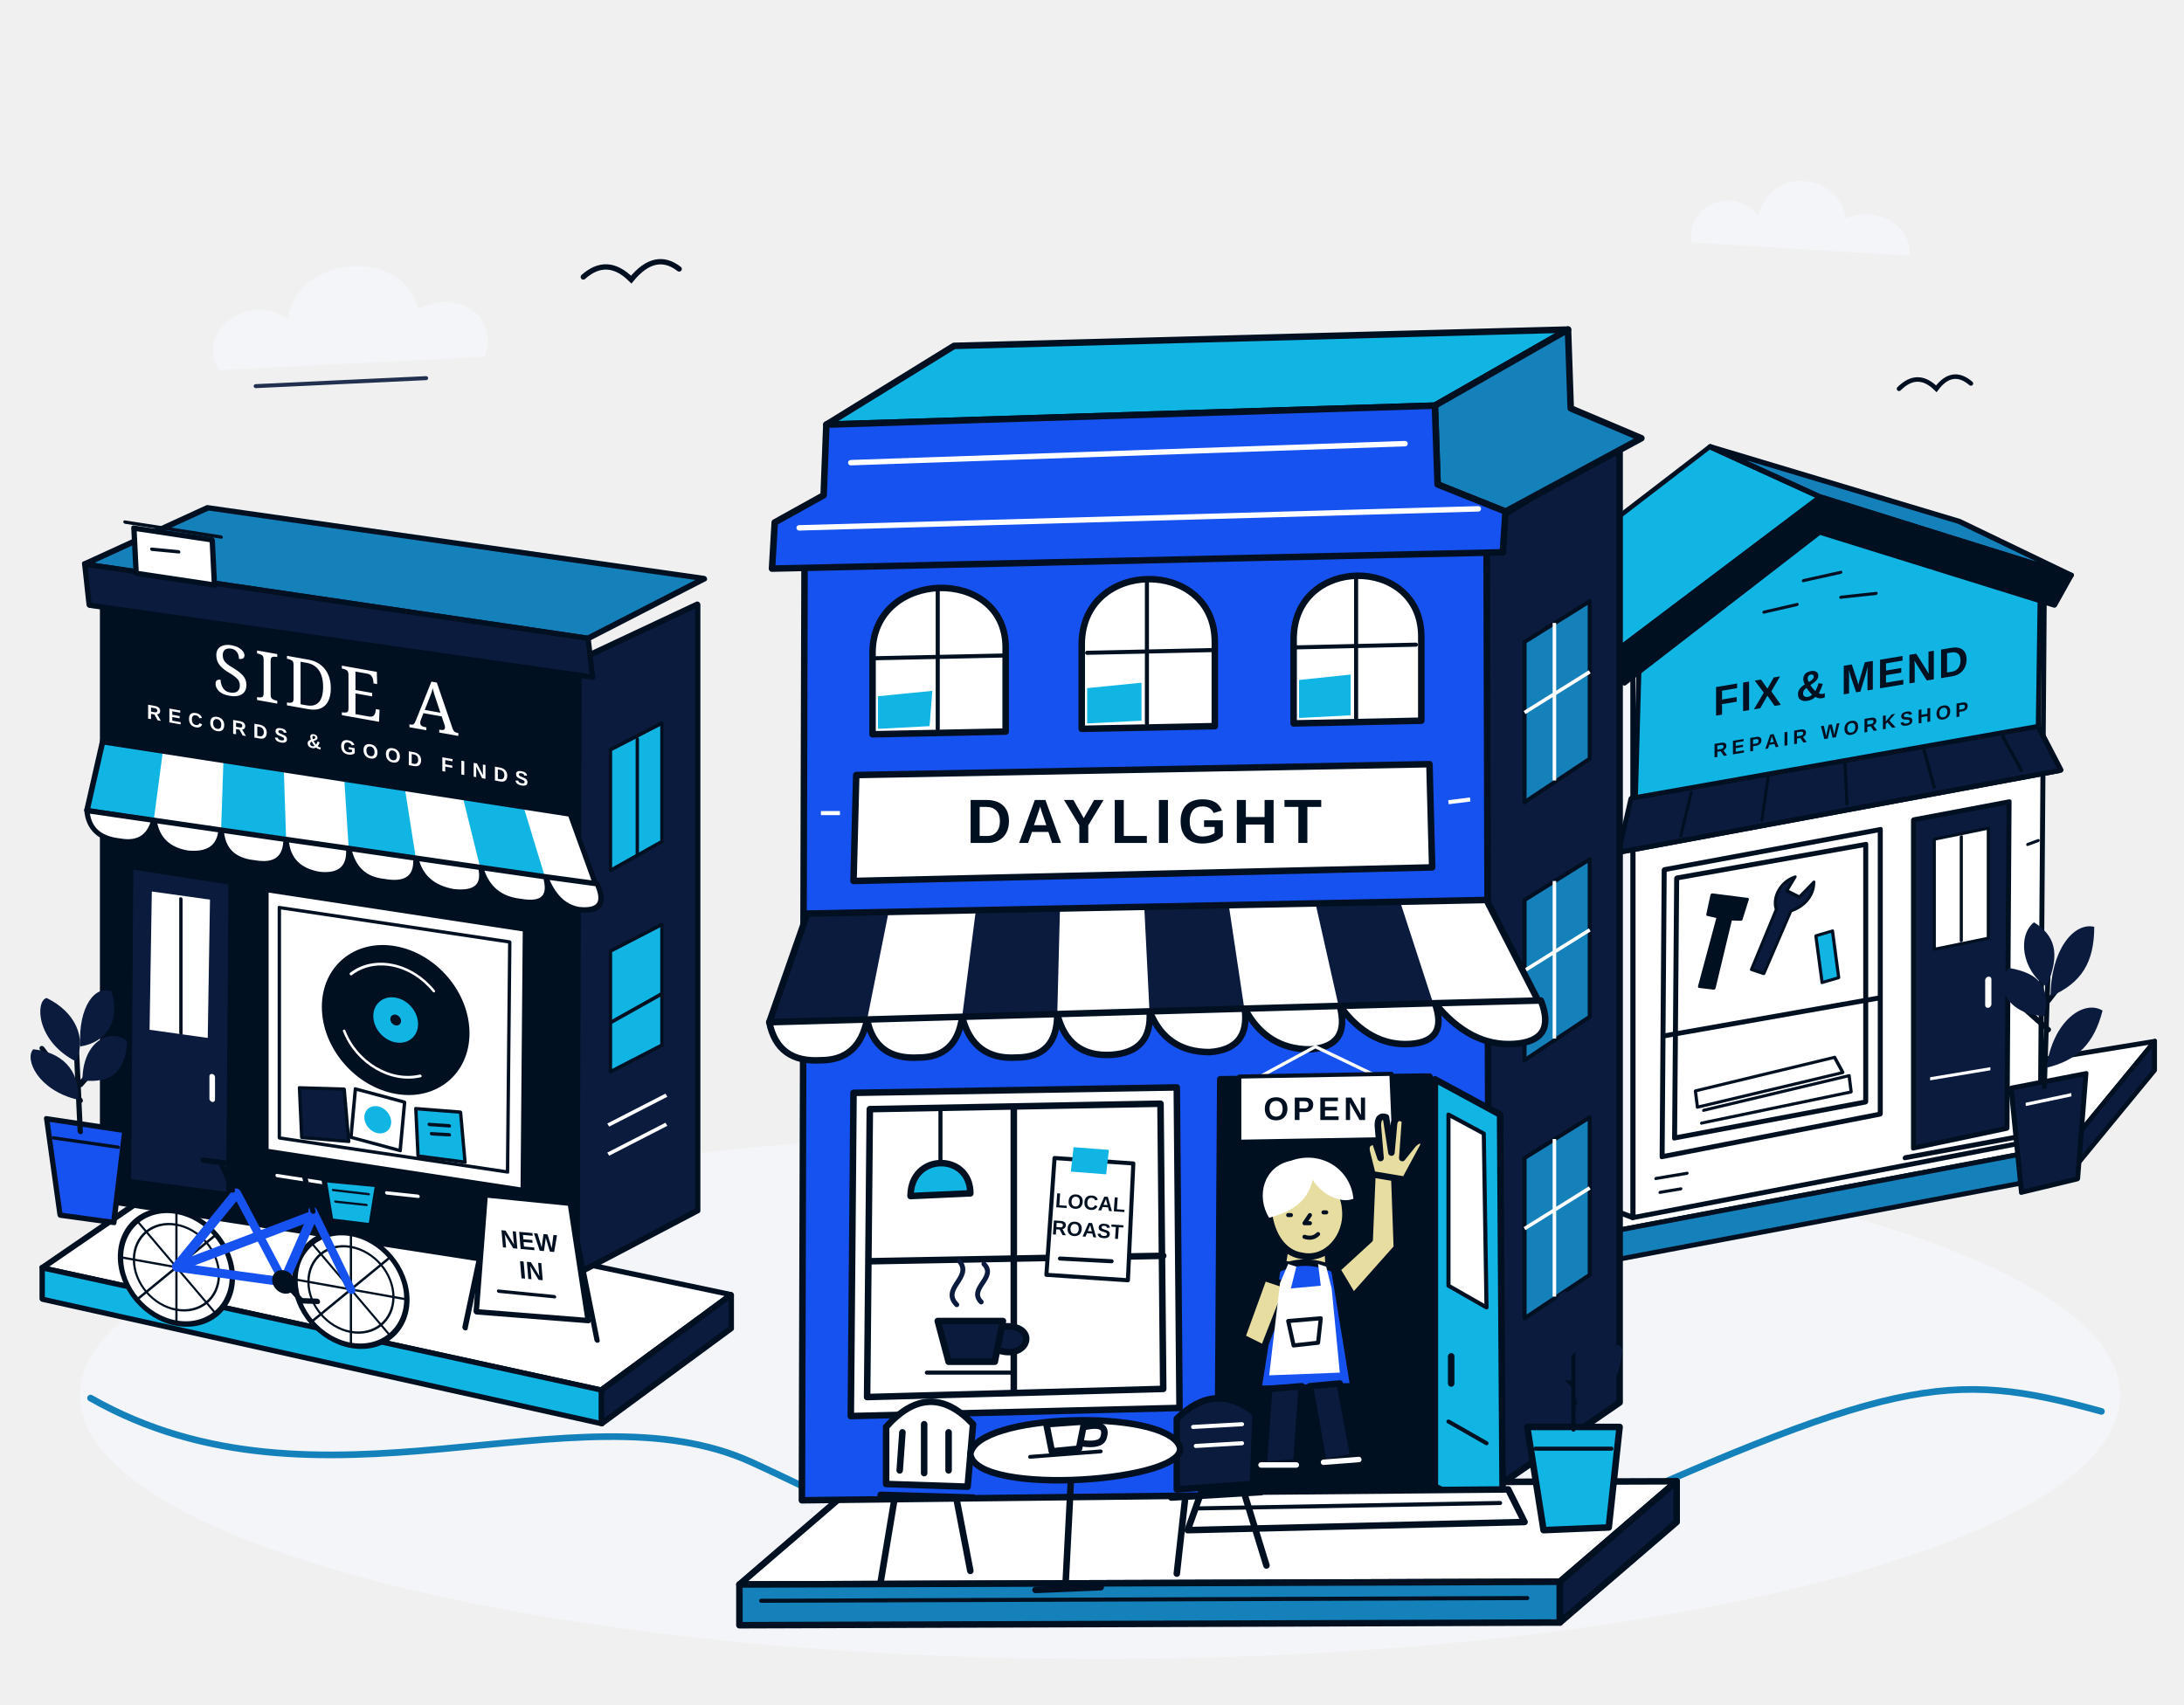
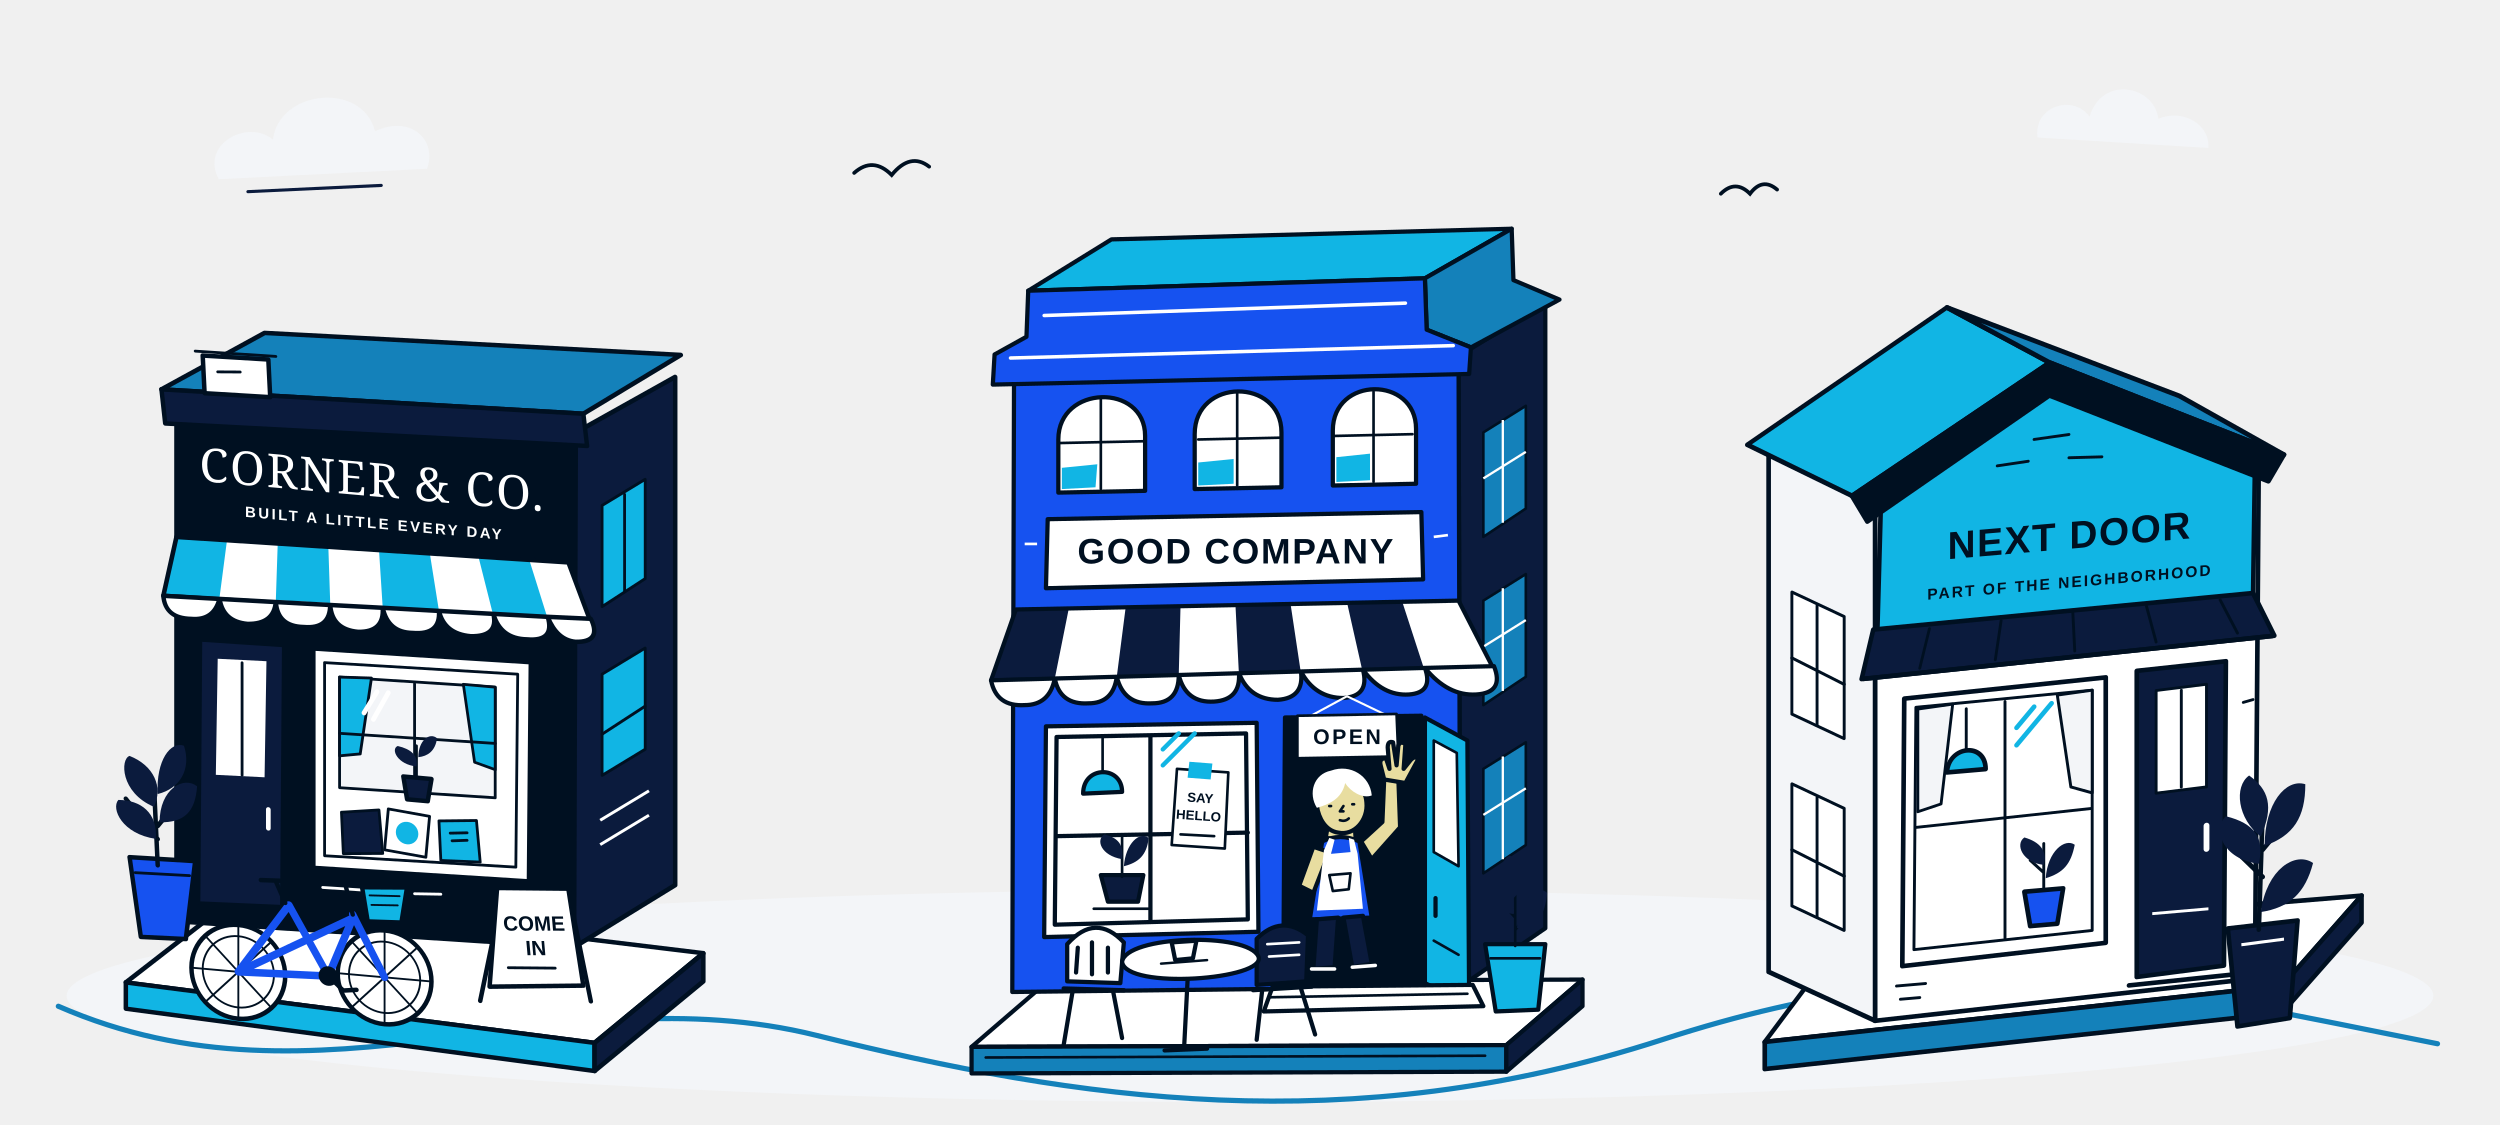
- <svg xmlns="http://www.w3.org/2000/svg" viewBox="0 0 820 640" fill="none" role="img" aria-label="A lively neighborhood of independent businesses" aria-describedby="neighborhood-desc">
+ <svg xmlns="http://www.w3.org/2000/svg" viewBox="0 0 1200 540" fill="none" role="group" aria-label="Explore a neighborhood of independent businesses" aria-describedby="neighborhood-desc">
  <style>
 .street-line{stroke:#001021;stroke-width:2.4;stroke-linecap:round;stroke-linejoin:round}
 .street-fine{stroke:#001021;stroke-width:1.5;stroke-linecap:round;stroke-linejoin:round}
 .street-label{font-family:Arial,Helvetica,sans-serif;font-weight:700;fill:#001021}
 .district-shop,.street-building,.street-awning,.street-sign,.street-steam,.street-wheel,.street-door,.street-person,.street-wave,.street-plant,.street-note,.street-cloud,.street-bird{transform-box:fill-box;transform-origin:center}
 .district-shop,.street-building,.street-person,.street-plant{transform-origin:center bottom}
 .street-sign,.street-awning{transform-origin:center top}
 .street-door{transform-origin:left center}
 .street-wave{transform-origin:0 85%}
+ 
+  .district-reveal{transform-box:fill-box;transform-origin:center bottom}
+  .district-shop{cursor:pointer}
+  .street-window-glint{pointer-events:none}
</style>
-   <ellipse cx="413" cy="524" rx="383" ry="99" fill="#F3F5F8" />
-   <path class="street-route" pathLength="100" d="M34 525C120 574 216 519 282 549S443 639 577 578 731 514 789 530" stroke="#1481BA" stroke-width="2.5" stroke-linecap="round" />
-   <g class="street-cloud" opacity=".9">
-     <path d="M82 139c-9-17 14-29 26-19 3-24 43-28 49-4 17-8 30 4 25 18z" fill="#F3F5F8" />
-     <path d="M96 145l64-3" stroke="#0B1B3D" stroke-width="1.5" stroke-linecap="round" />
-   </g>
-   <g class="street-cloud">
-     <path d="M635 91c-2-15 17-21 25-10 6-20 31-15 33 1 12-5 25 3 24 14z" fill="#F3F5F8" />
-   </g>
-   <g class="street-bird" stroke="#001021" stroke-width="2" stroke-linecap="round">
-     <path d="M219 104q9-8 18 1 9-11 18-4" />
-   </g>
-   <g class="street-bird" stroke="#001021" stroke-width="1.7" stroke-linecap="round">
-     <path d="M713 146q7-7 14 0 6-8 13-2" />
-   </g>
-   <g class="district-shop" data-shop="workshop" id="district-workshop">
-     <g class="district-perspective" transform="matrix(.78 -.13 0 .78 213 123)">
-       <path class="street-line" fill="#FFFFFF" d="M456 520l267-6 41-43-268-1z" />
-       <path class="street-line" fill="#1481BA" d="M456 520l267-6v14l-267 6z" />
-       <path class="street-line" fill="#0B1B3D" d="M723 514l41-43v14l-41 43z" />
-       <path class="street-line" fill="#F3F5F8" d="M513 242l-55-32v274l55 30z" />
-       <path class="street-line" fill="#11B5E4" d="M501 242l-54-31 103-62 53 33z" />
-       <path class="street-line" fill="#1481BA" d="M603 182l-53-33 120 56 54 35z" />
-       <path class="street-fine" fill="#FFFFFF" d="M470 289l27 15v63l-27-15zM470 388l27 15v63l-27-15z" />
-       <path class="street-fine" d="M483 297v62m-13-36 27 16m-14 57v62m-13-36 27 16" />
-       <g class="street-building" id="repair-workshop">
-         <path class="street-line" fill="#FFFFFF" d="M513 242l92-51 106 49-2 269-196 5z" />
-         <path class="street-line" fill="#11B5E4" d="M516 245l88-47 105 47-1 69-194 3z" />
-         <path class="street-line" fill="#001021" d="M501 242l102-60 121 58-8 13-113-54-94 57z" />
-         <path class="street-fine" d="M595 221l18-1m-37 13 16-1m21 0 17 1" />
-         <g class="street-sign" id="workshop-lettering">
-           <text class="street-label" x="613" y="279" text-anchor="middle" font-size="20" letter-spacing=".8">FIX &amp; MEND</text>
-           <text class="street-label" x="613" y="299" text-anchor="middle" font-size="9.5" letter-spacing="2">REPAIR WORKSHOP</text>
-         </g>
-         <g class="street-awning" id="workshop-canopy">
-           <path class="street-line" fill="#0B1B3D" d="M512 312l196-2 11 23-213 4z" />
-           <path class="street-fine" stroke="#FFFFFF" d="M541 314l-5 20m42-21-3 20m40-21 1 20m37-20 5 19m33-19 9 18" />
-           <path class="street-line" d="M507 337l211-4" />
-         </g>
-         <path class="street-line" fill="#FFFFFF" d="M528 349l104-2v137l-105 3z" />
-         <path class="street-line" d="M534 354l91-1v124l-92 2zM528 429l103-1" />
-         <g class="street-fine" fill="#001021">
-           <path d="M551 365l17 5-3 9-5-1-8 32-7-2 9-32-5-2z" />
-           <path fill="#0B1B3D" d="M591 363c-7 1-11 8-9 14l-12 27 6 3 13-28c6-1 11-5 11-12l-7 6-6-4z" />
-           <path fill="#11B5E4" d="M601 393l8-1 3 23-8 1z" />
-         </g>
-         <path class="street-fine" d="M543 458l67-5 4 8-70 5zm4 10 70-5 1 8-72 3" />
-         <g class="street-door" id="workshop-door">
-           <path class="street-line" fill="#0B1B3D" d="M648 345l46-1-1 157-45 2z" />
-           <path class="street-fine" fill="#FFFFFF" d="M658 356l26-1v53l-26 1z" />
-           <path class="street-fine" d="M671 357v50" />
-           <path stroke="#FFFFFF" stroke-width="3" stroke-linecap="round" d="M684 428v12" />
-           <path stroke="#FFFFFF" stroke-width="1.5" d="M656 471h29" />
-         </g>
-         <path class="street-line" d="M644 507l54-1" />
-         <path class="street-fine" d="M524 497h15m-13 7h10M703 366l5-1m-5 53h5" />
-       </g>
-       <g class="street-plant" id="workshop-leafy-plant">
-         <path class="street-line" fill="#0B1B3D" d="M695 482l36-1-4 50-27 2z" />
-         <path class="street-line" d="M711 484l2-62m0 35-18-19m18 5 16-18m-17 47 20-17" />
-         <path fill="#0B1B3D" d="M711 450c-19-4-24-20-17-26 15 5 20 13 17 26m3-9c0-22 11-34 21-30 0 17-6 26-21 30m-2-5c-12-10-14-27-6-32 10 8 13 17 6 32m0 39c3-22 18-30 27-23-4 15-12 22-27 23" />
-         <path stroke="#FFFFFF" stroke-width="1.6" d="M702 491l22-1" />
+   <ellipse cx="600" cy="478" rx="568" ry="51" fill="#F3F5F8" />
+   <path class="street-route" pathLength="100" d="M28 483C154 538 267 466 392 497S647 548 798 499 1038 475 1170 501" stroke="#1481BA" stroke-width="2.5" stroke-linecap="round" />
+   <g class="street-cloud" aria-hidden="true">
+     <path d="M105 86c-9-17 14-29 26-19 3-24 43-28 49-4 17-8 30 4 25 18z" fill="#F3F5F8" />
+     <path d="M119 92l64-3" stroke="#0B1B3D" stroke-width="1.5" stroke-linecap="round" />
+   </g>
+   <g class="street-cloud" aria-hidden="true">
+     <path d="M978 66c-2-15 17-21 25-10 6-20 31-15 33 1 12-5 25 3 24 14z" fill="#F3F5F8" />
+   </g>
+   <g class="street-bird" aria-hidden="true" stroke="#001021" stroke-width="1.8" stroke-linecap="round">
+     <path d="M410 83q9-8 18 1 9-11 18-4M826 93q7-7 14 0 6-8 13-2" />
+   </g>
+   <g class="district-reveal" data-district="records">
+     <g class="district-shop" data-shop="records" id="district-records" role="button" tabindex="0" aria-label="Bring the first business to life" aria-pressed="false">
+       <g class="district-perspective" transform="matrix(.90 .08 0 .90 37 -30)" aria-hidden="true">
+         <path class="street-line" fill="#FFFFFF" d="M26 555l250 10 58-53-249-8z" />
+         <path class="street-line" fill="#11B5E4" d="M26 555l250 10v15L26 569z" />
+         <path class="street-line" fill="#0B1B3D" d="M276 565l58-53v15l-58 53z" />
+         <path class="street-line" fill="#0B1B3D" d="M265 241l54-35v271l-54 38z" />
+         <path class="street-line" fill="#1481BA" d="M45 237l55-35 222-8-52 36z" />
+         <path class="street-fine" fill="#11B5E4" d="M280 278l23-16v53l-23 17zm0 90 23-16v54l-23 16z" />
+         <path class="street-fine" d="M292 271v52m-12 77 23-17" />
+         <path stroke="#FFFFFF" stroke-width="1.5" d="M279 446l26-18m-26 31 26-18" />
+         <g class="street-building" id="record-shop">
+           <path class="street-line" fill="#001021" d="M53 247l213-7-1 275-212 5z" />
+           <path class="street-line" fill="#0B1B3D" d="M45 237l225-7 2 17-225 8z" />
+           <path class="street-line" fill="#FFFFFF" d="M67 217l35-1 1 20-35 1z" />
+           <path class="street-fine" d="M63 215l43-1m-31 11 12-1" />
+           <g class="street-sign" id="record-lettering">
+             <text x="157" y="284" text-anchor="middle" fill="#FFFFFF" font-family="Georgia,serif" font-size="25" letter-spacing="1">CORNER &amp; CO.</text>
+             <text x="158" y="301" text-anchor="middle" fill="#FFFFFF" font-family="Arial,Helvetica,sans-serif" font-weight="700" font-size="8" letter-spacing="1.3">BUILT A LITTLE EVERY DAY</text>
+           </g>
+           <g class="street-awning" id="record-awning">
+             <path fill="#FFFFFF" d="M53 315l209-5 12 31-228 6z" />
+             <path fill="#11B5E4" d="M53 315l27-1-4 31-30 2zm54-1 27-1 1 30-29 1zm54-2 27-1 5 31-30 1zm53-1 27-1 10 31-29 1z" />
+             <path class="street-line" d="M53 315l209-5 12 31-228 6z" />
+             <path class="street-line" fill="#FFFFFF" d="M46 347l30-1q-3 12-15 12-14 1-15-11m30-1 30-1q-1 12-15 13-13 0-15-12m30-1 29-1q0 13-14 13-14 1-15-12m29-1 28-1q1 13-13 14-14 0-15-13m28-1 30-1q1 13-14 13-13 1-16-12m30-1 29-1q3 12-12 13-14 0-17-12m29-1 29-1q4 13-11 13-14 1-18-12m29-1 23-1q6 12-8 13-10 0-15-12" />
+           </g>
+           <g class="street-door" id="record-door">
+             <path class="street-fine" fill="#0B1B3D" stroke="#FFFFFF" d="M66 369l44-1-1 139-44 2z" />
+             <path fill="#FFFFFF" d="M75 378l26-1-1 62-26 1z" />
+             <path class="street-fine" d="M88 379v60" />
+             <path stroke="#FFFFFF" stroke-width="2.5" stroke-linecap="round" d="M102 456v10" />
+           </g>
+           <path class="street-line" fill="#FFFFFF" d="M126 368l116-3-1 117-115 3z" />
+           <path class="street-fine" d="M132 375l103-3-1 103-102 3z" />
+           <g class="street-window-detail">
+             <path class="street-fine" fill="#F3F5F8" d="M140 382l83-2v59l-83 2z" />
+             <path class="street-fine" fill="#11B5E4" d="M140 382l17-1-6 41-11 2zm66-2 17 0v44l-11-3z" />
+             <path class="street-fine" d="M180 382v57m-40-27 83-2" />
+             <g class="street-plant">
+               <path class="street-line" fill="#0B1B3D" d="M174 432h15l-2 12h-11z" />
+               <path class="street-fine" d="M181 432v-17" />
+               <path fill="#0B1B3D" d="M181 426c-10 0-14-8-10-10 7 1 11 4 10 10m1-5c0-9 6-14 10-11-1 7-5 10-10 11" />
+             </g>
+             <path class="street-window-glint" d="M160 388l-7 12m13-12-8 15" stroke="#FFFFFF" stroke-width="2.5" stroke-linecap="round" />
+           </g>
+           <path class="street-fine" fill="#0B1B3D" d="M141 454l20-3 2 23-21 2z" />
+           <path class="street-fine" fill="#FFFFFF" d="M166 450l22 2-2 22-22-2z" />
+           <circle cx="176" cy="462" r="6" fill="#11B5E4" />
+           <path class="street-fine" fill="#11B5E4" d="M193 454l20-2 2 22-21 1z" />
+           <path class="street-fine" d="M199 460l9-1m-8 5 8-1" />
+           <path stroke="#FFFFFF" stroke-width="1.5" stroke-linecap="round" d="M131 495l42-1m7 0 14-1" />
+         </g>
+         <g class="street-plant" id="record-shop-plant">
+           <path class="street-line" fill="#1652F0" d="M28 488l35-1-5 42-24 1z" />
+           <path class="street-line" d="M43 491l-2-43m2 29-17-20m17 13 16-21" />
+           <path fill="#0B1B3D" d="M41 460c-18-6-18-24-13-26 13 4 18 15 13 26m1 17c-18-1-24-14-20-19 12-1 21 5 20 19m2-9c0-18 13-26 20-21-1 14-7 20-20 21m-1-15c-1-18 7-29 14-27 4 12-2 23-14 27" />
+           <path class="street-fine" d="M31 496l29-1" />
+         </g>
+         <g class="street-note" id="record-a-board">
+           <path class="street-line" d="M227 489l-12 59m47-63 12 58" />
+           <path class="street-line" fill="#FFFFFF" d="M224 487l38-3 8 51-50 5z" />
+           <text class="street-label" x="244" y="508" font-size="11" text-anchor="middle" transform="rotate(-5 244 508)">COME</text>
+           <text class="street-label" x="245" y="521" font-size="11" text-anchor="middle" transform="rotate(-5 245 521)">IN</text>
+           <path class="street-fine" d="M230 529l25-2" />
+         </g>
+         <g id="parked-bicycle" class="street-line">
+           <g class="street-wheel" id="bicycle-rear-wheel">
+             <circle cx="86" cy="544" r="25" fill="#FFFFFF" />
+             <circle cx="86" cy="544" r="19" stroke-width="1" />
+             <path stroke-width="1" d="M86 520v48m-24-24h48m-41-17 34 34m0-34-34 34" />
+           </g>
+           <g class="street-wheel" id="bicycle-front-wheel">
+             <circle cx="164" cy="540" r="25" fill="#FFFFFF" />
+             <circle cx="164" cy="540" r="19" stroke-width="1" />
+             <path stroke-width="1" d="M164 516v48m-24-24h48m-41-17 34 34m0-34-34 34" />
+           </g>
+           <path stroke="#1652F0" stroke-width="4" d="M86 544l27-38 21 36-48 2 61-34-13 32m13-34 17 32" />
+           <path d="M111 505l-5-11m-8 0 18-1m31 15-5-20 11-1q8 0 6 6" />
+           <circle cx="134" cy="542" r="4" fill="#001021" />
+           <path d="M134 542l8 7 7-1" />
+           <path fill="#11B5E4" d="M152 493l24-2-3 19-18 1z" />
+           <path stroke-width="1" d="M156 497l16-1m-15 6 14-1" />
+         </g>
      </g>
    </g>
  </g>
-   <g class="district-shop" data-shop="records" id="district-records">
-     <g class="district-perspective" transform="matrix(.84 .15 0 .84 -6 6)">
-       <path class="street-line" fill="#FFFFFF" d="M26 555l250 10 58-53-249-8z" />
-       <path class="street-line" fill="#11B5E4" d="M26 555l250 10v15L26 569z" />
-       <path class="street-line" fill="#0B1B3D" d="M276 565l58-53v15l-58 53z" />
-       <path class="street-line" fill="#0B1B3D" d="M265 241l54-35v271l-54 38z" />
-       <path class="street-line" fill="#1481BA" d="M45 237l55-35 222-8-52 36z" />
-       <path class="street-fine" fill="#11B5E4" d="M280 278l23-16v53l-23 17zm0 90 23-16v54l-23 16z" />
-       <path class="street-fine" d="M292 271v52m-12 77 23-17" />
-       <path stroke="#FFFFFF" stroke-width="1.5" d="M279 446l26-18m-26 31 26-18" />
-       <g class="street-building" id="record-shop">
-         <path class="street-line" fill="#001021" d="M53 247l213-7-1 275-212 5z" />
-         <path class="street-line" fill="#0B1B3D" d="M45 237l225-7 2 17-225 8z" />
-         <path class="street-line" fill="#FFFFFF" d="M67 217l35-1 1 20-35 1z" />
-         <path class="street-fine" d="M63 215l43-1m-31 11 12-1" />
-         <g class="street-sign" id="record-lettering">
-           <text x="157" y="284" text-anchor="middle" fill="#FFFFFF" font-family="Georgia,serif" font-size="31" letter-spacing="2">SIDE A</text>
-           <text x="158" y="301" text-anchor="middle" fill="#FFFFFF" font-family="Arial,Helvetica,sans-serif" font-weight="700" font-size="9" letter-spacing="3">RECORDS &amp; GOOD FINDS</text>
-         </g>
-         <g class="street-awning" id="record-awning">
-           <path fill="#FFFFFF" d="M53 315l209-5 12 31-228 6z" />
-           <path fill="#11B5E4" d="M53 315l27-1-4 31-30 2zm54-1 27-1 1 30-29 1zm54-2 27-1 5 31-30 1zm53-1 27-1 10 31-29 1z" />
-           <path class="street-line" d="M53 315l209-5 12 31-228 6z" />
-           <path class="street-line" fill="#FFFFFF" d="M46 347l30-1q-3 12-15 12-14 1-15-11m30-1 30-1q-1 12-15 13-13 0-15-12m30-1 29-1q0 13-14 13-14 1-15-12m29-1 28-1q1 13-13 14-14 0-15-13m28-1 30-1q1 13-14 13-13 1-16-12m30-1 29-1q3 12-12 13-14 0-17-12m29-1 29-1q4 13-11 13-14 1-18-12m29-1 23-1q6 12-8 13-10 0-15-12" />
-         </g>
-         <g class="street-door" id="record-door">
-           <path class="street-fine" fill="#0B1B3D" stroke="#FFFFFF" d="M66 369l44-1-1 139-44 2z" />
-           <path fill="#FFFFFF" d="M75 378l26-1-1 62-26 1z" />
-           <path class="street-fine" d="M88 379v60" />
-           <path stroke="#FFFFFF" stroke-width="2.5" stroke-linecap="round" d="M102 456v10" />
-         </g>
-         <path class="street-line" fill="#FFFFFF" d="M126 368l116-3-1 117-115 3z" />
-         <path class="street-fine" d="M132 375l103-3-1 103-102 3z" />
-         <g class="street-record">
-           <circle cx="184" cy="416" r="33" fill="#001021" />
-           <circle cx="184" cy="416" r="10" fill="#11B5E4" />
-           <circle cx="184" cy="416" r="2.4" fill="#001021" />
-           <path stroke="#FFFFFF" stroke-width="1.2" stroke-linecap="round" d="M164 399a26 26 0 0 1 37 1m-40 25a26 26 0 0 0 34 14" />
-         </g>
-         <path class="street-fine" fill="#0B1B3D" d="M141 454l20-3 2 23-21 2z" />
-         <path class="street-fine" fill="#FFFFFF" d="M166 450l22 2-2 22-22-2z" />
-         <circle cx="176" cy="462" r="6" fill="#11B5E4" />
-         <path class="street-fine" fill="#11B5E4" d="M193 454l20-2 2 22-21 1z" />
-         <path class="street-fine" d="M199 460l9-1m-8 5 8-1" />
-         <path stroke="#FFFFFF" stroke-width="1.5" stroke-linecap="round" d="M131 495l42-1m7 0 14-1" />
-       </g>
-       <g class="street-plant" id="record-shop-plant">
-         <path class="street-line" fill="#1652F0" d="M28 488l35-1-5 42-24 1z" />
-         <path class="street-line" d="M43 491l-2-43m2 29-17-20m17 13 16-21" />
-         <path fill="#0B1B3D" d="M41 460c-18-6-18-24-13-26 13 4 18 15 13 26m1 17c-18-1-24-14-20-19 12-1 21 5 20 19m2-9c0-18 13-26 20-21-1 14-7 20-20 21m-1-15c-1-18 7-29 14-27 4 12-2 23-14 27" />
-         <path class="street-fine" d="M31 496l29-1" />
-       </g>
-       <g class="street-note" id="record-a-board">
-         <path class="street-line" d="M227 489l-12 59m47-63 12 58" />
-         <path class="street-line" fill="#FFFFFF" d="M224 487l38-3 8 51-50 5z" />
-         <text class="street-label" x="244" y="508" font-size="11" text-anchor="middle" transform="rotate(-5 244 508)">NEW</text>
-         <text class="street-label" x="245" y="521" font-size="11" text-anchor="middle" transform="rotate(-5 245 521)">IN</text>
-         <path class="street-fine" d="M230 529l25-2" />
-       </g>
-       <g id="parked-bicycle" class="street-line">
-         <g class="street-wheel" id="bicycle-rear-wheel">
-           <circle cx="86" cy="544" r="25" fill="#FFFFFF" />
-           <circle cx="86" cy="544" r="19" stroke-width="1" />
-           <path stroke-width="1" d="M86 520v48m-24-24h48m-41-17 34 34m0-34-34 34" />
-         </g>
-         <g class="street-wheel" id="bicycle-front-wheel">
-           <circle cx="164" cy="540" r="25" fill="#FFFFFF" />
-           <circle cx="164" cy="540" r="19" stroke-width="1" />
-           <path stroke-width="1" d="M164 516v48m-24-24h48m-41-17 34 34m0-34-34 34" />
-         </g>
-         <path stroke="#1652F0" stroke-width="4" d="M86 544l27-38 21 36-48 2 61-34-13 32m13-34 17 32" />
-         <path d="M111 505l-5-11m-8 0 18-1m31 15-5-20 11-1q8 0 6 6" />
-         <circle cx="134" cy="542" r="4" fill="#001021" />
-         <path d="M134 542l8 7 7-1" />
-         <path fill="#11B5E4" d="M152 493l24-2-3 19-18 1z" />
-         <path stroke-width="1" d="M156 497l16-1m-15 6 14-1" />
+   <g class="district-reveal" data-district="cafe">
+     <g class="district-shop" data-shop="cafe" id="district-cafe" role="button" tabindex="0" aria-label="Bring the second business to life" aria-pressed="false">
+       <g class="district-perspective" transform="matrix(.85 0 0 .85 270 35)" aria-hidden="true">
+         <path class="street-line" fill="#FFFFFF" d="M231 550l302-1 43-37-302 1z" />
+         <path class="street-line" fill="#1481BA" d="M231 550l302-1v15l-302 1z" />
+         <path class="street-line" fill="#0B1B3D" d="M533 549l43-37v15l-43 37z" />
+         <path class="street-fine" d="M239 556l282-1" />
+         <path class="street-line" fill="#0B1B3D" d="M506 160l49-30v353l-48 33z" />
+         <path class="street-line" fill="#11B5E4" d="M263 123l47-29 226-6-49 28z" />
+         <path class="street-line" fill="#1481BA" d="M487 116l49-28 1 29 26 11-50 27-25-10z" />
+         <path class="street-fine" fill="#1481BA" d="M520 203l24-15v58l-24 16zm0 95 24-15v58l-24 16zm0 95 24-15v58l-24 16z" />
+         <path stroke="#FFFFFF" stroke-width="1.3" d="M531 196v58m-11-25 24-15m-13 77v58m-11-25 24-15m-13 77v58m-11-25 24-15" />
+         <g class="street-building" id="daylight-cafe">
+           <path class="street-line" fill="#1652F0" d="M255 165l251-5 1 356-253 3z" />
+           <path class="street-line" fill="#1652F0" d="M244 159l18-10 1-26 224-7 1 29 25 10-1 15-269 6z" />
+           <path stroke="#FFFFFF" stroke-width="2" stroke-linecap="round" d="M272 137l204-7m-223 31 250-7" />
+           <path class="street-line" fill="#FFFFFF" d="M280 237v-30c0-31 49-32 49-2v31zM357 235v-31c0-32 49-32 49-1v31zM435 233v-31c0-31 47-31 47-1v31z" />
+           <g class="street-fine">
+             <path d="M304 184v51m-23-26 47-1M381 181v52m-22-26 46-1M458 180v51m-22-26 44-1" />
+             <path fill="#11B5E4" d="M282 223l20-2-1 13-19 1zm77-3 20-2v14l-20 1zm78-3 19-2v15l-19 1z" stroke="none" />
+           </g>
+           <g class="street-sign" id="cafe-lettering">
+             <path class="street-line" fill="#FFFFFF" d="M274 252l211-4 1 38-213 5z" />
+             <text class="street-label" x="380" y="277" text-anchor="middle" font-size="20" letter-spacing="1">GOOD COMPANY</text>
+             <path stroke="#FFFFFF" stroke-width="1.5" d="M268 266h-7m231-4 8-1" />
+           </g>
+           <g class="street-awning" id="cafe-awning">
+             <path fill="#FFFFFF" d="M256 303l250-5 20 39-284 6z" />
+             <path fill="#0B1B3D" d="M256 303l30-1-8 40-36 1zm62-1 31-1-1 39-35 1zm62-2 31-1 6 40-35 1zm63-1 31-1 13 40-35 1z" />
+             <path class="street-line" d="M256 303l250-5 20 39-284 6z" />
+             <path class="street-line" fill="#FFFFFF" d="M242 343l36-1q-3 15-17 15-16 1-19-14m36-1 35-1q-2 15-16 15-16 1-19-14m35-1 35-1q0 16-15 16-16 1-20-15m35-1 34-1q1 15-14 16-16 1-20-15m34-1 35-1q2 15-13 16-16 0-22-15m35-1 35-1q4 15-11 16-16 0-24-15m35-1 35-1q5 14-9 15-15 1-26-14m35-1 39-1q6 15-10 16-16 1-29-15" />
+           </g>
+           <path class="street-line" fill="#FFFFFF" d="M273 369l119-2 1 118-121 3z" />
+           <path class="street-line" d="M279 375l107-2 1 105-109 3zM332 375v104M279 431l108-2" />
+           <path class="street-fine" d="M305 375v20" />
+           <path class="street-line" fill="#11B5E4" d="M294 407c0-16 22-16 22-1z" />
+           <path class="street-line" fill="#0B1B3D" d="M304 453h24l-3 15h-17z" />
+           <path class="street-fine" d="M300 472h31" />
+           <g class="street-plant" id="window-sprig">
+             <path class="street-fine" d="M316 454v-23" />
+             <path fill="#0B1B3D" d="M316 444c-12-2-15-11-10-14 8 2 11 6 10 14m1 4c1-13 9-20 14-16-1 10-6 14-14 16" />
+           </g>
+           <g class="street-note" id="window-note">
+             <path class="street-fine" fill="#FFFFFF" d="M347 393l29 2-2 43-30-2z" />
+             <path fill="#11B5E4" d="M354 389l13 1-1 9-13-1z" />
+             <text class="street-label" x="360" y="412" text-anchor="middle" font-size="7.5" transform="rotate(4 360 412)">SAY</text>
+             <text class="street-label" x="359" y="422" text-anchor="middle" font-size="7.5" transform="rotate(4 359 422)">HELLO</text>
+             <path class="street-fine" d="M349 430l19 1" />
+           </g>
+           <path class="street-line" fill="#001021" d="M408 364l77-1 1 151-79 2z" />
+           <g class="street-sign" id="cafe-open-sign">
+             <path stroke="#FFFFFF" stroke-width="1.2" d="M419 365l24-13 25 12" />
+             <path class="street-fine" fill="#FFFFFF" d="M415 363l56-1 1 24-57 1z" />
+             <text class="street-label" x="443" y="379" text-anchor="middle" font-size="12" letter-spacing="1.4">OPEN</text>
+           </g>
+           <g class="street-door" id="cafe-open-door">
+             <path class="street-line" fill="#11B5E4" d="M487 364l24 13 1 149-25-12z" />
+             <path class="street-fine" fill="#FFFFFF" d="M492 377l13 7 1 64-14-8z" />
+             <path class="street-line" d="M493 466v10" />
+             <path class="street-fine" d="M492 490l14 8" />
+           </g>
+           <g class="street-person" id="cafe-owner">
+             <path class="street-line" fill="#E8DDA0" d="M431 432l2-12 14-1 1 15z" />
+             <path class="street-line" fill="#E8DDA0" d="M426 414c-1-18 27-20 28-2 1 10-7 19-16 17-7-1-11-8-12-15z" />
+             <path fill="#FFFFFF" d="M426 415c-5-8-2-19 8-21 11-4 22 3 23 14-5 2-12-2-15-7-2 9-9 12-16 14z" />
+             <path class="street-fine" d="M433 414h1m12-1h1m-6 1-2 3h2m-2 5q3 1 5-1" />
+             <path class="street-line" fill="#1652F0" d="M429 434q10-5 21 0l7 43-35 1z" />
+             <path class="street-line" fill="#E8DDA0" d="M424 437l-8 22 8 4 9-23z" />
+             <g class="street-wave" id="owner-waving-arm">
+               <path class="street-line" fill="#E8DDA0" d="M451 434l12-11 1-24 8-1 1 28-16 18z" />
+               <path class="street-line" fill="#E8DDA0" d="M464 399l-2-8q-1-4 3-4l2 6-1-12q0-4 3-3l2 13 1-11q1-3 4-1l-1 14 4-5q3-3 4 0l-7 13z" />
+             </g>
+             <path fill="#FFFFFF" d="M430 439l3-7 3 1-2 8 11-1-1-8 3 1 2 8 3 31-26 1z" />
+             <path class="street-fine" d="M433 453l12-1-1 9-9 1z" />
+             <path class="street-line" fill="#0B1B3D" d="M426 478l12-1-2 28-12 1zm15-1 11-1 5 27-11 2z" />
+             <path stroke="#FFFFFF" stroke-width="2" stroke-linecap="round" d="M423 506h13m10-1 13-1" />
+           </g>
+           <path class="street-line" fill="#FFFFFF" d="M401 516l113-1 6 12-124 3z" />
+           <path class="street-fine" d="M399 522l112-2" />
+           <path class="street-window-glint" d="M339 382l9-9m-9 18 18-18" stroke="#11B5E4" stroke-width="2.5" stroke-linecap="round" />
+         </g>
+         <g class="street-plant" id="cafe-herbs">
+           <path class="street-line" fill="#11B5E4" d="M521 492h34l-4 37-24 1z" />
+           <path class="street-fine" d="M538 493v-37m0 21-13-14m13 21 15-19" />
+           <path fill="#0B1B3D" d="M537 475c-15-2-20-15-15-18 10 0 16 7 15 18m2 8c1-17 12-25 17-20-1 12-5 19-17 20m-2-17c-9-10-8-22-2-24 9 6 11 16 2 24" />
+           <path class="street-fine" d="M524 500h28" />
+         </g>
+         <g id="cafe-seating" class="street-line">
+           <path fill="#FFFFFF" d="M285 492q16-18 32-1l-2 23-30-1z" />
+           <path d="M291 494l-1 14m9-17v18m9-15v14m-25 9 34 1m-29 1-5 30m28-30 5 26" />
+           <path fill="#0B1B3D" d="M392 489q14-14 29-2l-1 26-28 2z" />
+           <path stroke="#FFFFFF" stroke-width="1.5" d="M398 492l18-1m-17 8 17-1" />
+           <path d="M390 518l33-2m-28 3-3 27m25-29 8 26" />
+           <path fill="#FFFFFF" d="M316 502c2-15 71-17 77-3 5 13-75 19-77 3z" />
+           <path d="M353 512l-2 39m-11 1 24-1" />
+           <path fill="#FFFFFF" d="M344 491l14-1-2 10-10 1z" />
+           <path stroke-width="1.4" d="M338 503l26-2" />
+         </g>
      </g>
    </g>
  </g>
-   <g class="district-shop" data-shop="cafe" id="district-cafe">
-     <g class="district-perspective" transform="matrix(1.02 0 0 1.02 42 34)">
-       <path class="street-line" fill="#FFFFFF" d="M231 550l302-1 43-37-302 1z" />
-       <path class="street-line" fill="#1481BA" d="M231 550l302-1v15l-302 1z" />
-       <path class="street-line" fill="#0B1B3D" d="M533 549l43-37v15l-43 37z" />
-       <path class="street-fine" d="M239 556l282-1" />
-       <path class="street-line" fill="#0B1B3D" d="M506 160l49-30v353l-48 33z" />
-       <path class="street-line" fill="#11B5E4" d="M263 123l47-29 226-6-49 28z" />
-       <path class="street-line" fill="#1481BA" d="M487 116l49-28 1 29 26 11-50 27-25-10z" />
-       <path class="street-fine" fill="#1481BA" d="M520 203l24-15v58l-24 16zm0 95 24-15v58l-24 16zm0 95 24-15v58l-24 16z" />
-       <path stroke="#FFFFFF" stroke-width="1.3" d="M531 196v58m-11-25 24-15m-13 77v58m-11-25 24-15m-13 77v58m-11-25 24-15" />
-       <g class="street-building" id="daylight-cafe">
-         <path class="street-line" fill="#1652F0" d="M255 165l251-5 1 356-253 3z" />
-         <path class="street-line" fill="#1652F0" d="M244 159l18-10 1-26 224-7 1 29 25 10-1 15-269 6z" />
-         <path stroke="#FFFFFF" stroke-width="2" stroke-linecap="round" d="M272 137l204-7m-223 31 250-7" />
-         <path class="street-line" fill="#FFFFFF" d="M280 237v-30c0-31 49-32 49-2v31zM357 235v-31c0-32 49-32 49-1v31zM435 233v-31c0-31 47-31 47-1v31z" />
-         <g class="street-fine">
-           <path d="M304 184v51m-23-26 47-1M381 181v52m-22-26 46-1M458 180v51m-22-26 44-1" />
-           <path fill="#11B5E4" d="M282 223l20-2-1 13-19 1zm77-3 20-2v14l-20 1zm78-3 19-2v15l-19 1z" stroke="none" />
-         </g>
-         <g class="street-sign" id="cafe-lettering">
-           <path class="street-line" fill="#FFFFFF" d="M274 252l211-4 1 38-213 5z" />
-           <text class="street-label" x="380" y="277" text-anchor="middle" font-size="23" letter-spacing="2.2">DAYLIGHT</text>
-           <path stroke="#FFFFFF" stroke-width="1.5" d="M268 266h-7m231-4 8-1" />
-         </g>
-         <g class="street-awning" id="cafe-awning">
-           <path fill="#FFFFFF" d="M256 303l250-5 20 39-284 6z" />
-           <path fill="#0B1B3D" d="M256 303l30-1-8 40-36 1zm62-1 31-1-1 39-35 1zm62-2 31-1 6 40-35 1zm63-1 31-1 13 40-35 1z" />
-           <path class="street-line" d="M256 303l250-5 20 39-284 6z" />
-           <path class="street-line" fill="#FFFFFF" d="M242 343l36-1q-3 15-17 15-16 1-19-14m36-1 35-1q-2 15-16 15-16 1-19-14m35-1 35-1q0 16-15 16-16 1-20-15m35-1 34-1q1 15-14 16-16 1-20-15m34-1 35-1q2 15-13 16-16 0-22-15m35-1 35-1q4 15-11 16-16 0-24-15m35-1 35-1q5 14-9 15-15 1-26-14m35-1 39-1q6 15-10 16-16 1-29-15" />
-         </g>
-         <path class="street-line" fill="#FFFFFF" d="M273 369l119-2 1 118-121 3z" />
-         <path class="street-line" d="M279 375l107-2 1 105-109 3zM332 375v104M279 431l108-2" />
-         <path class="street-fine" d="M305 375v20" />
-         <path class="street-line" fill="#11B5E4" d="M294 407c0-16 22-16 22-1z" />
-         <path class="street-line" fill="#0B1B3D" d="M304 453h24l-3 15h-17zm24 2c13-1 10 12-1 9" />
-         <path class="street-fine" d="M300 472h31" />
-         <g class="street-steam" id="cafe-cup-steam" stroke="#0B1B3D" stroke-width="1.8" stroke-linecap="round">
-           <path d="M311 447c-6-6 6-10 1-16M320 446c-5-5 6-9 1-14" />
-         </g>
-         <g class="street-note" id="window-note">
-           <path class="street-fine" fill="#FFFFFF" d="M347 393l29 2-2 43-30-2z" />
-           <path fill="#11B5E4" d="M354 389l13 1-1 9-13-1z" />
-           <text class="street-label" x="360" y="412" text-anchor="middle" font-size="7.5" transform="rotate(4 360 412)">LOCAL</text>
-           <text class="street-label" x="359" y="422" text-anchor="middle" font-size="7.5" transform="rotate(4 359 422)">ROAST</text>
-           <path class="street-fine" d="M349 430l19 1" />
-         </g>
-         <path class="street-line" fill="#001021" d="M408 364l77-1 1 151-79 2z" />
-         <g class="street-sign" id="cafe-open-sign">
-           <path stroke="#FFFFFF" stroke-width="1.2" d="M419 365l24-13 25 12" />
-           <path class="street-fine" fill="#FFFFFF" d="M415 363l56-1 1 24-57 1z" />
-           <text class="street-label" x="443" y="379" text-anchor="middle" font-size="12" letter-spacing="1.4">OPEN</text>
-         </g>
-         <g class="street-door" id="cafe-open-door">
-           <path class="street-line" fill="#11B5E4" d="M487 364l24 13 1 149-25-12z" />
-           <path class="street-fine" fill="#FFFFFF" d="M492 377l13 7 1 64-14-8z" />
-           <path class="street-line" d="M493 466v10" />
-           <path class="street-fine" d="M492 490l14 8" />
-         </g>
-         <g class="street-person" id="cafe-owner">
-           <path class="street-line" fill="#E8DDA0" d="M431 432l2-12 14-1 1 15z" />
-           <path class="street-line" fill="#E8DDA0" d="M426 414c-1-18 27-20 28-2 1 10-7 19-16 17-7-1-11-8-12-15z" />
-           <path fill="#FFFFFF" d="M426 415c-5-8-2-19 8-21 11-4 22 3 23 14-5 2-12-2-15-7-2 9-9 12-16 14z" />
-           <path class="street-fine" d="M433 414h1m12-1h1m-6 1-2 3h2m-2 5q3 1 5-1" />
-           <path class="street-line" fill="#1652F0" d="M429 434q10-5 21 0l7 43-35 1z" />
-           <path class="street-line" fill="#E8DDA0" d="M424 437l-8 22 8 4 9-23z" />
-           <g class="street-wave" id="owner-waving-arm">
-             <path class="street-line" fill="#E8DDA0" d="M451 434l12-11 1-24 8-1 1 28-16 18z" />
-             <path class="street-line" fill="#E8DDA0" d="M464 399l-2-8q-1-4 3-4l2 6-1-12q0-4 3-3l2 13 1-11q1-3 4-1l-1 14 4-5q3-3 4 0l-7 13z" />
-           </g>
-           <path fill="#FFFFFF" d="M430 439l3-7 3 1-2 8 11-1-1-8 3 1 2 8 3 31-26 1z" />
-           <path class="street-fine" d="M433 453l12-1-1 9-9 1z" />
-           <path class="street-line" fill="#0B1B3D" d="M426 478l12-1-2 28-12 1zm15-1 11-1 5 27-11 2z" />
-           <path stroke="#FFFFFF" stroke-width="2" stroke-linecap="round" d="M423 506h13m10-1 13-1" />
-         </g>
-         <path class="street-line" fill="#FFFFFF" d="M401 516l113-1 6 12-124 3z" />
-         <path class="street-fine" d="M399 522l112-2" />
-       </g>
-       <g class="street-plant" id="cafe-herbs">
-         <path class="street-line" fill="#11B5E4" d="M521 492h34l-4 37-24 1z" />
-         <path class="street-fine" d="M538 493v-37m0 21-13-14m13 21 15-19" />
-         <path fill="#0B1B3D" d="M537 475c-15-2-20-15-15-18 10 0 16 7 15 18m2 8c1-17 12-25 17-20-1 12-5 19-17 20m-2-17c-9-10-8-22-2-24 9 6 11 16 2 24" />
-         <path class="street-fine" d="M524 500h28" />
-       </g>
-       <g id="cafe-seating" class="street-line">
-         <path fill="#FFFFFF" d="M285 492q16-18 32-1l-2 23-30-1z" />
-         <path d="M291 494l-1 14m9-17v18m9-15v14m-25 9 34 1m-29 1-5 30m28-30 5 26" />
-         <path fill="#0B1B3D" d="M392 489q14-14 29-2l-1 26-28 2z" />
-         <path stroke="#FFFFFF" stroke-width="1.5" d="M398 492l18-1m-17 8 17-1" />
-         <path d="M390 518l33-2m-28 3-3 27m25-29 8 26" />
-         <path fill="#FFFFFF" d="M316 502c2-15 71-17 77-3 5 13-75 19-77 3z" />
-         <path d="M353 512l-2 39m-11 1 24-1" />
-         <path fill="#FFFFFF" d="M344 491l14-1-2 10-10 1zm14 1q9-2 7 4-1 3-8 2" />
-         <path stroke-width="1.4" d="M338 503l26-2" />
+   <g class="district-reveal" data-district="workshop">
+     <g class="district-shop" data-shop="workshop" id="district-workshop" role="button" tabindex="0" aria-label="Bring the third business to life" aria-pressed="false">
+       <g class="district-perspective" transform="matrix(.93 -.08 0 .93 423 53)" aria-hidden="true">
+         <path class="street-line" fill="#FFFFFF" d="M456 520l267-6 41-43-268-1z" />
+         <path class="street-line" fill="#1481BA" d="M456 520l267-6v14l-267 6z" />
+         <path class="street-line" fill="#0B1B3D" d="M723 514l41-43v14l-41 43z" />
+         <path class="street-line" fill="#F3F5F8" d="M513 242l-55-32v274l55 30z" />
+         <path class="street-line" fill="#11B5E4" d="M501 242l-54-31 103-62 53 33z" />
+         <path class="street-line" fill="#1481BA" d="M603 182l-53-33 120 56 54 35z" />
+         <path class="street-fine" fill="#FFFFFF" d="M470 289l27 15v63l-27-15zM470 388l27 15v63l-27-15z" />
+         <path class="street-fine" d="M483 297v62m-13-36 27 16m-14 57v62m-13-36 27 16" />
+         <g class="street-building" id="repair-workshop">
+           <path class="street-line" fill="#FFFFFF" d="M513 242l92-51 106 49-2 269-196 5z" />
+           <path class="street-line" fill="#11B5E4" d="M516 245l88-47 105 47-1 69-194 3z" />
+           <path class="street-line" fill="#001021" d="M501 242l102-60 121 58-8 13-113-54-94 57z" />
+           <path class="street-fine" d="M595 221l18-1m-37 13 16-1m21 0 17 1" />
+           <g class="street-sign" id="workshop-lettering">
+             <text class="street-label" x="613" y="279" text-anchor="middle" font-size="20" letter-spacing=".8">NEXT DOOR</text>
+             <text class="street-label" x="613" y="299" text-anchor="middle" font-size="8" letter-spacing="1.05">PART OF THE NEIGHBORHOOD</text>
+           </g>
+           <g class="street-awning" id="workshop-canopy">
+             <path class="street-line" fill="#0B1B3D" d="M512 312l196-2 11 23-213 4z" />
+             <path class="street-fine" stroke="#FFFFFF" d="M541 314l-5 20m42-21-3 20m40-21 1 20m37-20 5 19m33-19 9 18" />
+             <path class="street-line" d="M507 337l211-4" />
+           </g>
+           <path class="street-line" fill="#FFFFFF" d="M528 349l104-2v137l-105 3z" />
+           <g class="street-door" id="workshop-door">
+             <path class="street-line" fill="#0B1B3D" d="M648 345l46-1-1 157-45 2z" />
+             <path class="street-fine" fill="#FFFFFF" d="M658 356l26-1v53l-26 1z" />
+             <path class="street-fine" d="M671 357v50" />
+             <path stroke="#FFFFFF" stroke-width="3" stroke-linecap="round" d="M684 428v12" />
+             <path stroke="#FFFFFF" stroke-width="1.5" d="M656 471h29" />
+           </g>
+           <path class="street-line" d="M644 507l54-1" />
+           <path class="street-fine" d="M524 497h15m-13 7h10M703 366l5-1m-5 53h5" />
+           <g class="street-window-detail">
+             <path class="street-fine" d="M534 354l91-1v124l-92 2zM580 355v122M534 416l91-2" />
+             <path class="street-fine" fill="#F3F5F8" d="M535 355l18-1-6 51-12 3zm72-1 18-1v53l-11-4z" />
+             <path class="street-fine" d="M560 357v22" />
+             <path class="street-line" fill="#11B5E4" d="M550 389c1-14 20-14 20 0z" />
+             <g class="street-plant">
+               <path class="street-line" fill="#1652F0" d="M590 454h20l-3 18h-14z" />
+               <path class="street-fine" d="M600 454v-24m0 15-7-7" />
+               <path fill="#0B1B3D" d="M600 441c-11-2-15-12-10-15 8 3 12 8 10 15m1 7c1-14 10-20 15-16-2 10-6 14-15 16" />
+             </g>
+             <path class="street-window-glint" d="M586 369l9-10m-9 19 18-20" stroke="#11B5E4" stroke-width="2.5" stroke-linecap="round" />
+           </g>
+         </g>
+         <g class="street-plant" id="workshop-leafy-plant">
+           <path class="street-line" fill="#0B1B3D" d="M695 482l36-1-4 50-27 2z" />
+           <path class="street-line" d="M711 484l2-62m0 35-18-19m18 5 16-18m-17 47 20-17" />
+           <path fill="#0B1B3D" d="M711 450c-19-4-24-20-17-26 15 5 20 13 17 26m3-9c0-22 11-34 21-30 0 17-6 26-21 30m-2-5c-12-10-14-27-6-32 10 8 13 17 6 32m0 39c3-22 18-30 27-23-4 15-12 22-27 23" />
+           <path stroke="#FFFFFF" stroke-width="1.6" d="M702 491l22-1" />
+         </g>
      </g>
    </g>
  </g>
</svg>
